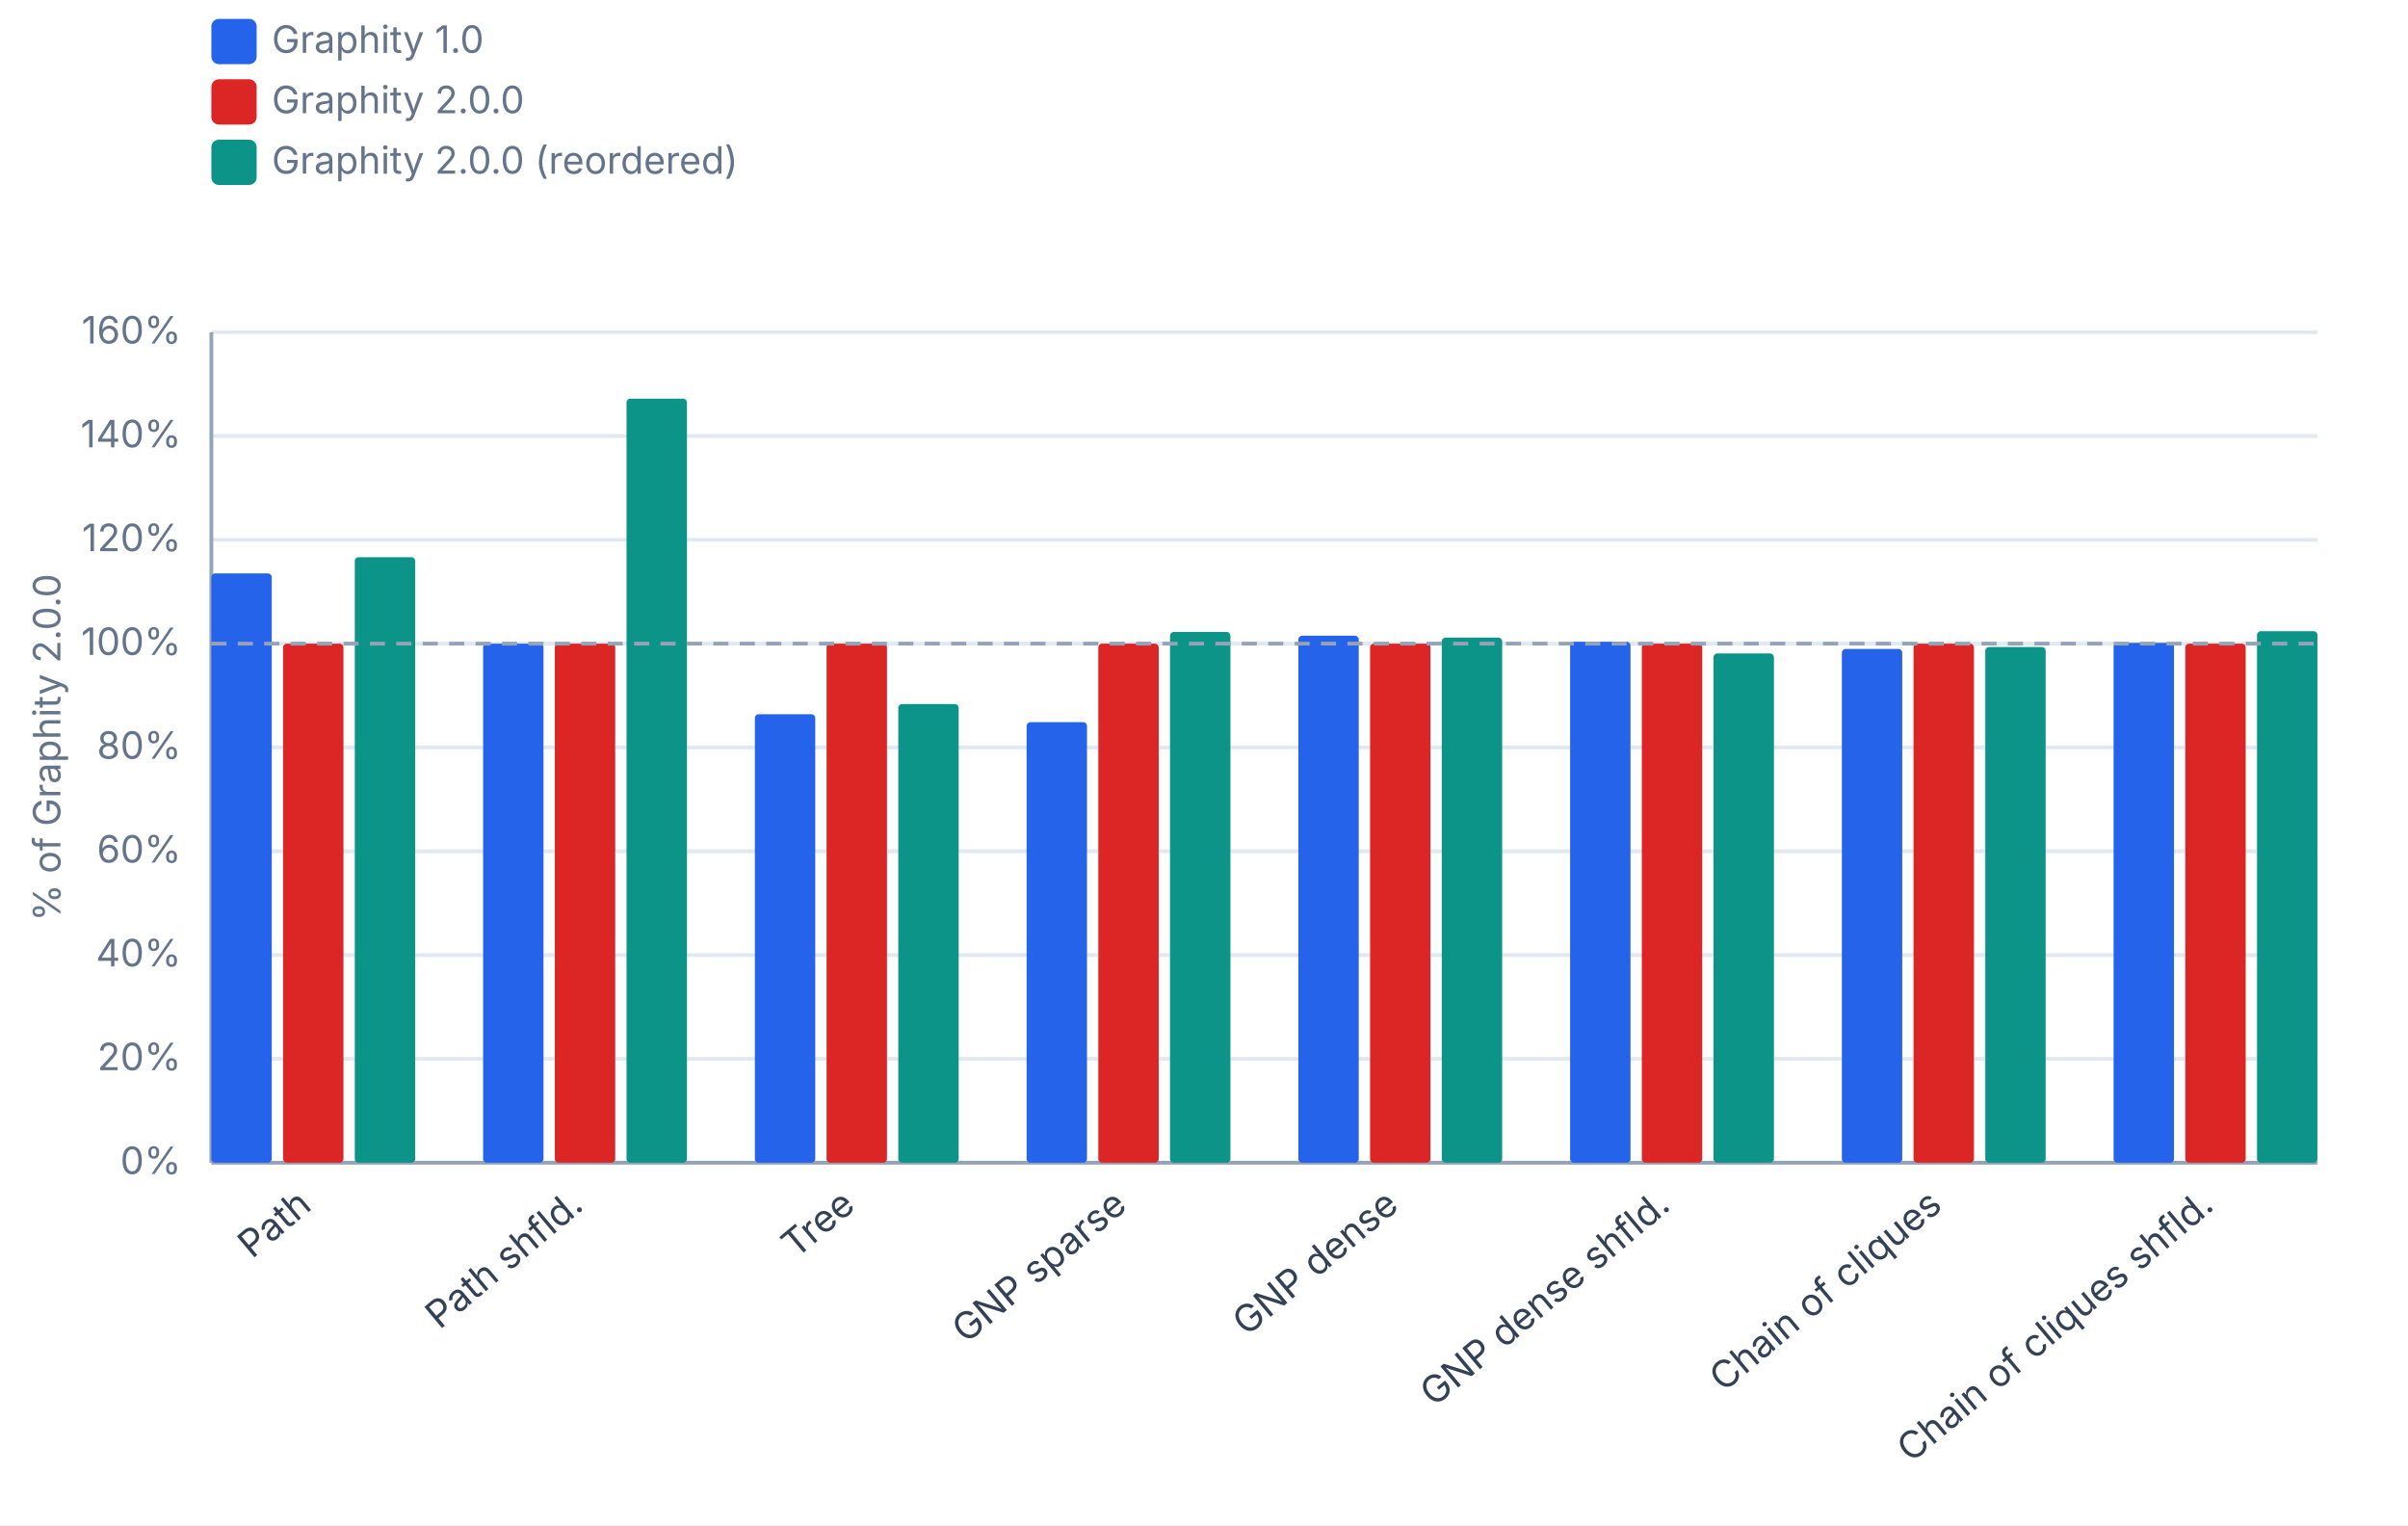
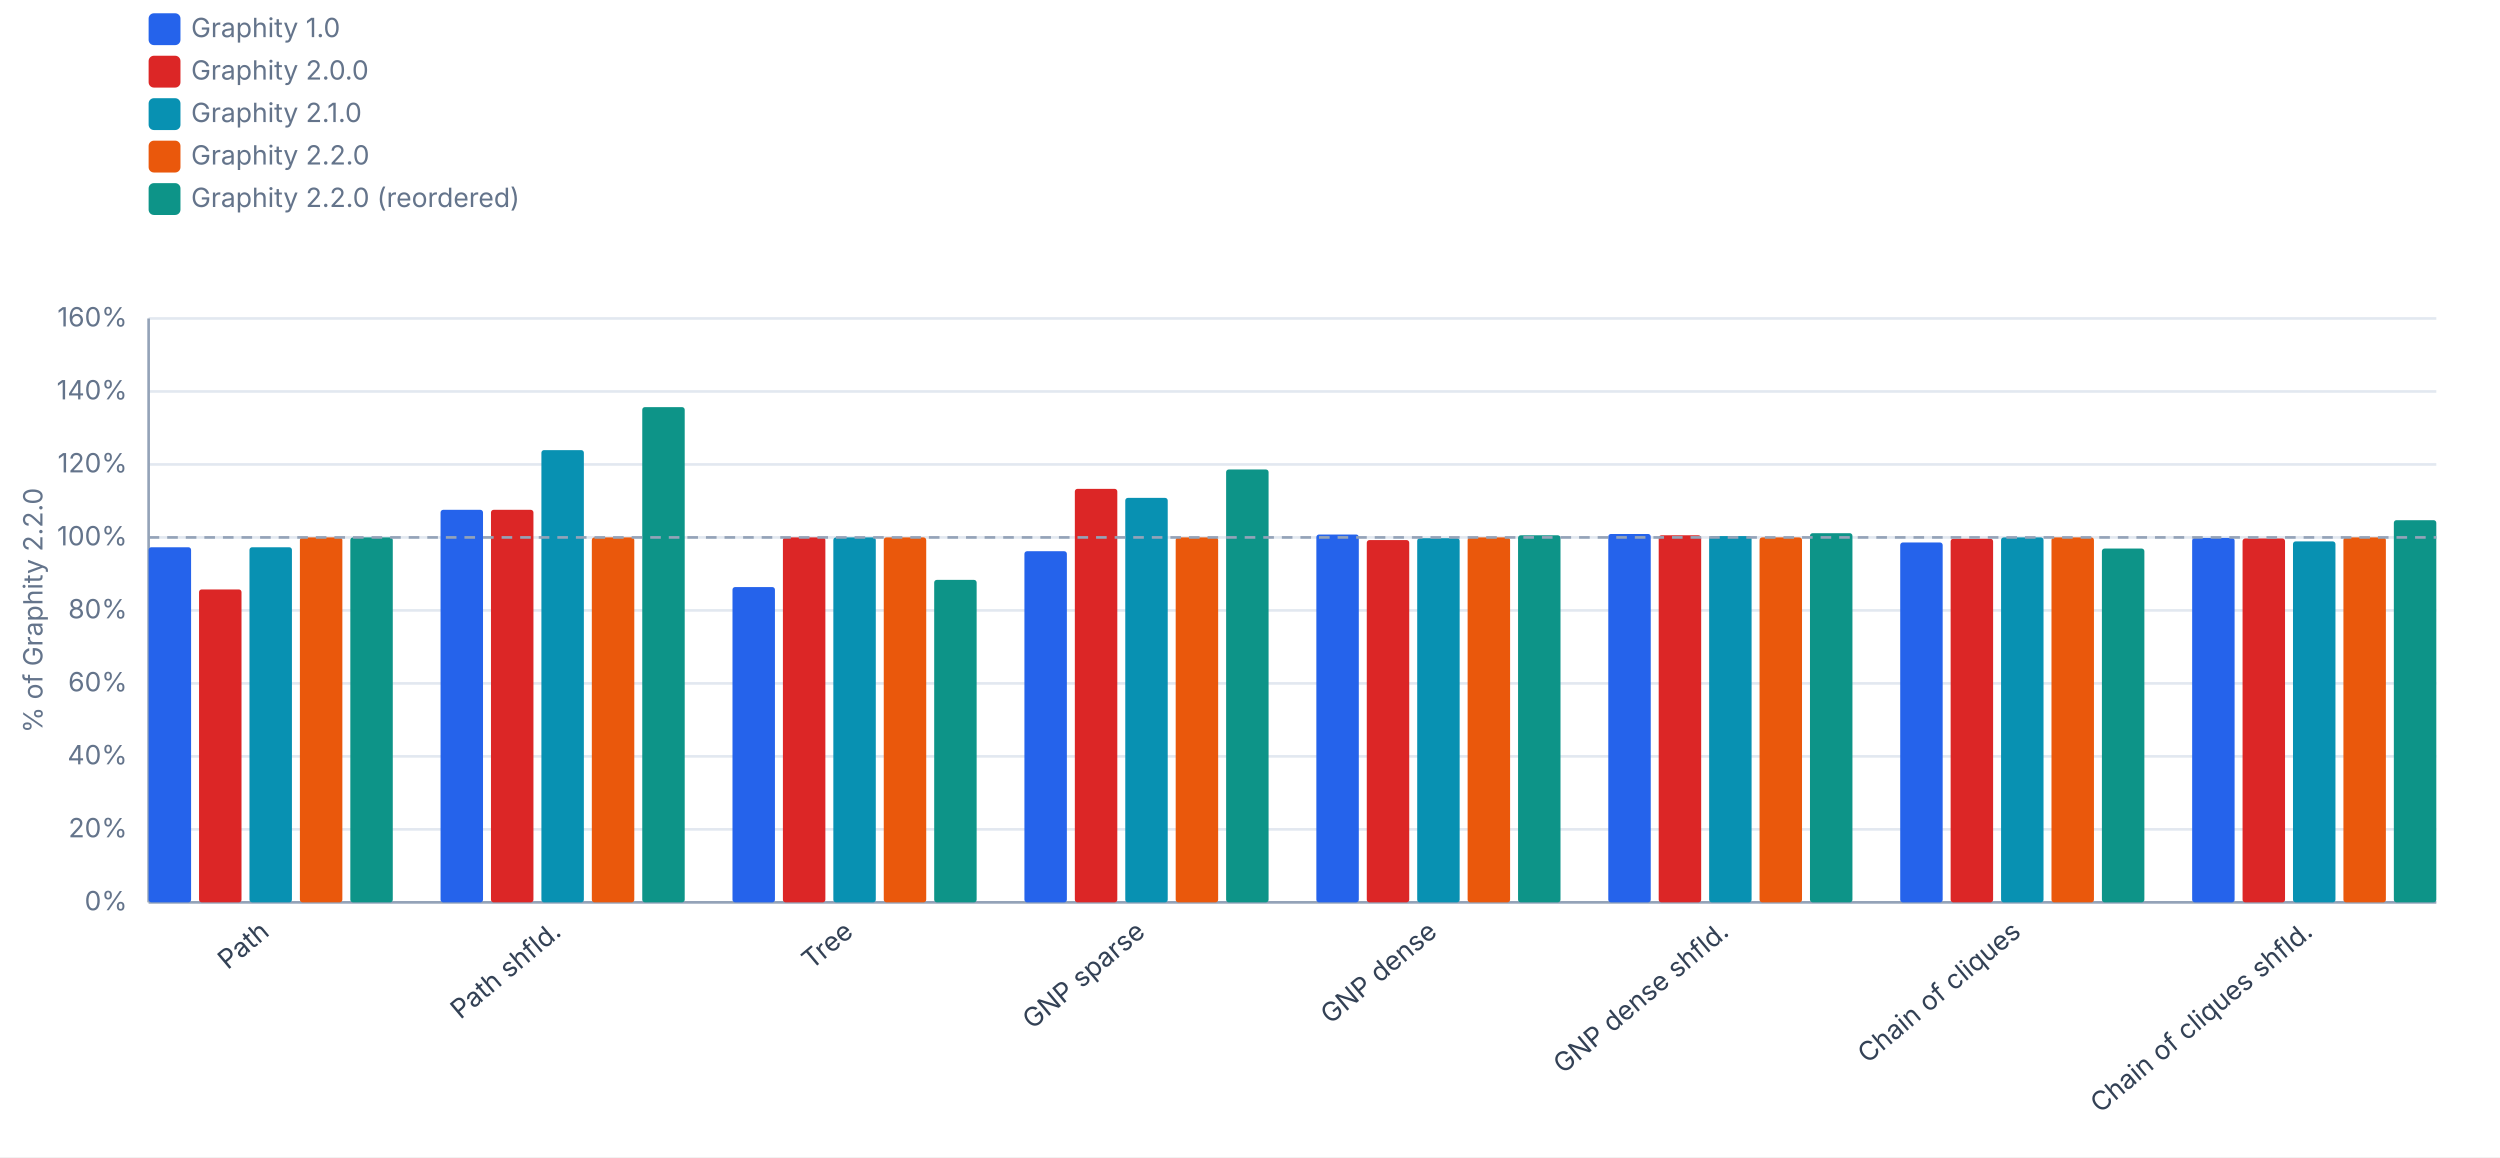
- <svg xmlns="http://www.w3.org/2000/svg" width="638" height="404" viewBox="0 0 638 404" role="img">
+ <svg xmlns="http://www.w3.org/2000/svg" width="942" height="436" viewBox="0 0 942 436" role="img">
  <style>text{font-family:ui-sans-serif,system-ui,-apple-system,Segoe UI,sans-serif;font-size:11px;fill:#334155}.axis{stroke:#94a3b8;stroke-width:1;fill:none}.grid{stroke:#e2e8f0;stroke-width:1}.ylabel{fill:#64748b;font-size:10px}.tick{fill:#64748b;font-size:10px}.xlabel{font-size:10px}</style>
-   <rect x="0" y="0" width="638" height="404" fill="#ffffff" />
+   <rect x="0" y="0" width="942" height="436" fill="#ffffff" />
  <rect x="56" y="5" width="12" height="12" rx="2" fill="#2563eb" />
  <text x="72" y="14" class="tick">Graphity 1.0</text>
  <rect x="56" y="21" width="12" height="12" rx="2" fill="#dc2626" />
  <text x="72" y="30" class="tick">Graphity 2.0.0</text>
-   <rect x="56" y="37" width="12" height="12" rx="2" fill="#0d9488" />
-   <text x="72" y="46" class="tick">Graphity 2.0.0 (reordered)</text>
-   <line class="grid" x1="56" y1="308.0" x2="614" y2="308.0" />
-   <text class="tick" x="48" y="311.0" text-anchor="end">0%</text>
-   <line class="grid" x1="56" y1="280.5" x2="614" y2="280.5" />
-   <text class="tick" x="48" y="283.5" text-anchor="end">20%</text>
-   <line class="grid" x1="56" y1="253.0" x2="614" y2="253.0" />
-   <text class="tick" x="48" y="256.0" text-anchor="end">40%</text>
-   <line class="grid" x1="56" y1="225.5" x2="614" y2="225.5" />
-   <text class="tick" x="48" y="228.5" text-anchor="end">60%</text>
-   <line class="grid" x1="56" y1="198.0" x2="614" y2="198.0" />
-   <text class="tick" x="48" y="201.0" text-anchor="end">80%</text>
-   <line class="grid" x1="56" y1="170.5" x2="614" y2="170.5" />
-   <text class="tick" x="48" y="173.5" text-anchor="end">100%</text>
-   <line class="grid" x1="56" y1="143.0" x2="614" y2="143.0" />
-   <text class="tick" x="48" y="146.0" text-anchor="end">120%</text>
-   <line class="grid" x1="56" y1="115.5" x2="614" y2="115.5" />
-   <text class="tick" x="48" y="118.5" text-anchor="end">140%</text>
-   <line class="grid" x1="56" y1="88.0" x2="614" y2="88.0" />
-   <text class="tick" x="48" y="91.0" text-anchor="end">160%</text>
-   <line class="axis" x1="56" y1="88" x2="56" y2="308" />
-   <line class="axis" x1="56" y1="308" x2="614" y2="308" />
-   <text class="ylabel" x="16" y="198.0" text-anchor="middle" transform="rotate(-90 16 198.0)">% of Graphity 2.0.0</text>
-   <text class="xlabel" x="83.0" y="320.0" text-anchor="end" transform="rotate(-40 83.0 320.0)">Path</text>
-   <rect x="56.0" y="151.9" width="16" height="156.1" fill="#2563eb" rx="1" />
-   <rect x="75.0" y="170.5" width="16" height="137.5" fill="#dc2626" rx="1" />
-   <rect x="94.0" y="147.6" width="16" height="160.4" fill="#0d9488" rx="1" />
-   <text class="xlabel" x="155.0" y="320.0" text-anchor="end" transform="rotate(-40 155.0 320.0)">Path shfld.</text>
-   <rect x="128.0" y="170.5" width="16" height="137.5" fill="#2563eb" rx="1" />
-   <rect x="147.0" y="170.5" width="16" height="137.5" fill="#dc2626" rx="1" />
-   <rect x="166.0" y="105.6" width="16" height="202.4" fill="#0d9488" rx="1" />
-   <text class="xlabel" x="227.0" y="320.0" text-anchor="end" transform="rotate(-40 227.0 320.0)">Tree</text>
-   <rect x="200.0" y="189.2" width="16" height="118.8" fill="#2563eb" rx="1" />
-   <rect x="219.0" y="170.5" width="16" height="137.5" fill="#dc2626" rx="1" />
-   <rect x="238.0" y="186.5" width="16" height="121.5" fill="#0d9488" rx="1" />
-   <text class="xlabel" x="299.0" y="320.0" text-anchor="end" transform="rotate(-40 299.0 320.0)">GNP sparse</text>
-   <rect x="272.0" y="191.3" width="16" height="116.7" fill="#2563eb" rx="1" />
-   <rect x="291.0" y="170.5" width="16" height="137.5" fill="#dc2626" rx="1" />
-   <rect x="310.0" y="167.4" width="16" height="140.6" fill="#0d9488" rx="1" />
-   <text class="xlabel" x="371.0" y="320.0" text-anchor="end" transform="rotate(-40 371.0 320.0)">GNP dense</text>
-   <rect x="344.0" y="168.4" width="16" height="139.6" fill="#2563eb" rx="1" />
-   <rect x="363.0" y="170.5" width="16" height="137.5" fill="#dc2626" rx="1" />
-   <rect x="382.0" y="168.9" width="16" height="139.1" fill="#0d9488" rx="1" />
-   <text class="xlabel" x="443.0" y="320.0" text-anchor="end" transform="rotate(-40 443.0 320.0)">GNP dense shfld.</text>
-   <rect x="416.0" y="170.0" width="16" height="138.0" fill="#2563eb" rx="1" />
-   <rect x="435.0" y="170.5" width="16" height="137.5" fill="#dc2626" rx="1" />
-   <rect x="454.0" y="173.1" width="16" height="134.9" fill="#0d9488" rx="1" />
-   <text class="xlabel" x="515.0" y="320.0" text-anchor="end" transform="rotate(-40 515.0 320.0)">Chain of cliques</text>
-   <rect x="488.0" y="171.9" width="16" height="136.1" fill="#2563eb" rx="1" />
-   <rect x="507.0" y="170.5" width="16" height="137.5" fill="#dc2626" rx="1" />
-   <rect x="526.0" y="171.4" width="16" height="136.6" fill="#0d9488" rx="1" />
-   <text class="xlabel" x="587.0" y="320.0" text-anchor="end" transform="rotate(-40 587.0 320.0)">Chain of cliques shfld.</text>
-   <rect x="560.0" y="170.3" width="16" height="137.7" fill="#2563eb" rx="1" />
-   <rect x="579.0" y="170.5" width="16" height="137.5" fill="#dc2626" rx="1" />
-   <rect x="598.0" y="167.2" width="16" height="140.8" fill="#0d9488" rx="1" />
-   <line x1="56" y1="170.5" x2="614" y2="170.5" stroke="#94a3b8" stroke-width="1" stroke-dasharray="4 3" />
+   <rect x="56" y="37" width="12" height="12" rx="2" fill="#0891b2" />
+   <text x="72" y="46" class="tick">Graphity 2.1.0</text>
+   <rect x="56" y="53" width="12" height="12" rx="2" fill="#ea580c" />
+   <text x="72" y="62" class="tick">Graphity 2.2.0</text>
+   <rect x="56" y="69" width="12" height="12" rx="2" fill="#0d9488" />
+   <text x="72" y="78" class="tick">Graphity 2.2.0 (reordered)</text>
+   <line class="grid" x1="56" y1="340.0" x2="918" y2="340.0" />
+   <text class="tick" x="48" y="343.0" text-anchor="end">0%</text>
+   <line class="grid" x1="56" y1="312.5" x2="918" y2="312.5" />
+   <text class="tick" x="48" y="315.5" text-anchor="end">20%</text>
+   <line class="grid" x1="56" y1="285.0" x2="918" y2="285.0" />
+   <text class="tick" x="48" y="288.0" text-anchor="end">40%</text>
+   <line class="grid" x1="56" y1="257.5" x2="918" y2="257.5" />
+   <text class="tick" x="48" y="260.5" text-anchor="end">60%</text>
+   <line class="grid" x1="56" y1="230.0" x2="918" y2="230.0" />
+   <text class="tick" x="48" y="233.0" text-anchor="end">80%</text>
+   <line class="grid" x1="56" y1="202.5" x2="918" y2="202.5" />
+   <text class="tick" x="48" y="205.5" text-anchor="end">100%</text>
+   <line class="grid" x1="56" y1="175.0" x2="918" y2="175.0" />
+   <text class="tick" x="48" y="178.0" text-anchor="end">120%</text>
+   <line class="grid" x1="56" y1="147.5" x2="918" y2="147.5" />
+   <text class="tick" x="48" y="150.5" text-anchor="end">140%</text>
+   <line class="grid" x1="56" y1="120.0" x2="918" y2="120.0" />
+   <text class="tick" x="48" y="123.0" text-anchor="end">160%</text>
+   <line class="axis" x1="56" y1="120" x2="56" y2="340" />
+   <line class="axis" x1="56" y1="340" x2="918" y2="340" />
+   <text class="ylabel" x="16" y="230.0" text-anchor="middle" transform="rotate(-90 16 230.0)">% of Graphity 2.2.0</text>
+   <text class="xlabel" x="102.0" y="352.0" text-anchor="end" transform="rotate(-40 102.0 352.0)">Path</text>
+   <rect x="56.0" y="206.2" width="16" height="133.8" fill="#2563eb" rx="1" />
+   <rect x="75.0" y="222.1" width="16" height="117.9" fill="#dc2626" rx="1" />
+   <rect x="94.0" y="206.2" width="16" height="133.8" fill="#0891b2" rx="1" />
+   <rect x="113.0" y="202.5" width="16" height="137.5" fill="#ea580c" rx="1" />
+   <rect x="132.0" y="202.5" width="16" height="137.5" fill="#0d9488" rx="1" />
+   <text class="xlabel" x="212.0" y="352.0" text-anchor="end" transform="rotate(-40 212.0 352.0)">Path shfld.</text>
+   <rect x="166.0" y="192.1" width="16" height="147.9" fill="#2563eb" rx="1" />
+   <rect x="185.0" y="192.1" width="16" height="147.9" fill="#dc2626" rx="1" />
+   <rect x="204.0" y="169.6" width="16" height="170.4" fill="#0891b2" rx="1" />
+   <rect x="223.0" y="202.5" width="16" height="137.5" fill="#ea580c" rx="1" />
+   <rect x="242.0" y="153.4" width="16" height="186.6" fill="#0d9488" rx="1" />
+   <text class="xlabel" x="322.0" y="352.0" text-anchor="end" transform="rotate(-40 322.0 352.0)">Tree</text>
+   <rect x="276.0" y="221.2" width="16" height="118.8" fill="#2563eb" rx="1" />
+   <rect x="295.0" y="202.5" width="16" height="137.5" fill="#dc2626" rx="1" />
+   <rect x="314.0" y="202.5" width="16" height="137.5" fill="#0891b2" rx="1" />
+   <rect x="333.0" y="202.5" width="16" height="137.5" fill="#ea580c" rx="1" />
+   <rect x="352.0" y="218.5" width="16" height="121.5" fill="#0d9488" rx="1" />
+   <text class="xlabel" x="432.0" y="352.0" text-anchor="end" transform="rotate(-40 432.0 352.0)">GNP sparse</text>
+   <rect x="386.0" y="207.7" width="16" height="132.3" fill="#2563eb" rx="1" />
+   <rect x="405.0" y="184.2" width="16" height="155.8" fill="#dc2626" rx="1" />
+   <rect x="424.0" y="187.6" width="16" height="152.4" fill="#0891b2" rx="1" />
+   <rect x="443.0" y="202.5" width="16" height="137.5" fill="#ea580c" rx="1" />
+   <rect x="462.0" y="176.9" width="16" height="163.1" fill="#0d9488" rx="1" />
+   <text class="xlabel" x="542.0" y="352.0" text-anchor="end" transform="rotate(-40 542.0 352.0)">GNP dense</text>
+   <rect x="496.0" y="201.4" width="16" height="138.6" fill="#2563eb" rx="1" />
+   <rect x="515.0" y="203.5" width="16" height="136.5" fill="#dc2626" rx="1" />
+   <rect x="534.0" y="202.8" width="16" height="137.2" fill="#0891b2" rx="1" />
+   <rect x="553.0" y="202.5" width="16" height="137.5" fill="#ea580c" rx="1" />
+   <rect x="572.0" y="201.7" width="16" height="138.3" fill="#0d9488" rx="1" />
+   <text class="xlabel" x="652.0" y="352.0" text-anchor="end" transform="rotate(-40 652.0 352.0)">GNP dense shfld.</text>
+   <rect x="606.0" y="201.2" width="16" height="138.8" fill="#2563eb" rx="1" />
+   <rect x="625.0" y="201.7" width="16" height="138.3" fill="#dc2626" rx="1" />
+   <rect x="644.0" y="202.0" width="16" height="138.0" fill="#0891b2" rx="1" />
+   <rect x="663.0" y="202.5" width="16" height="137.5" fill="#ea580c" rx="1" />
+   <rect x="682.0" y="200.9" width="16" height="139.1" fill="#0d9488" rx="1" />
+   <text class="xlabel" x="762.0" y="352.0" text-anchor="end" transform="rotate(-40 762.0 352.0)">Chain of cliques</text>
+   <rect x="716.0" y="204.4" width="16" height="135.6" fill="#2563eb" rx="1" />
+   <rect x="735.0" y="203.0" width="16" height="137.0" fill="#dc2626" rx="1" />
+   <rect x="754.0" y="202.5" width="16" height="137.5" fill="#0891b2" rx="1" />
+   <rect x="773.0" y="202.5" width="16" height="137.5" fill="#ea580c" rx="1" />
+   <rect x="792.0" y="206.7" width="16" height="133.3" fill="#0d9488" rx="1" />
+   <text class="xlabel" x="872.0" y="352.0" text-anchor="end" transform="rotate(-40 872.0 352.0)">Chain of cliques shfld.</text>
+   <rect x="826.0" y="202.7" width="16" height="137.3" fill="#2563eb" rx="1" />
+   <rect x="845.0" y="202.9" width="16" height="137.1" fill="#dc2626" rx="1" />
+   <rect x="864.0" y="204.0" width="16" height="136.0" fill="#0891b2" rx="1" />
+   <rect x="883.0" y="202.5" width="16" height="137.5" fill="#ea580c" rx="1" />
+   <rect x="902.0" y="196.0" width="16" height="144.0" fill="#0d9488" rx="1" />
+   <line x1="56" y1="202.5" x2="918" y2="202.5" stroke="#94a3b8" stroke-width="1" stroke-dasharray="4 3" />
</svg>
